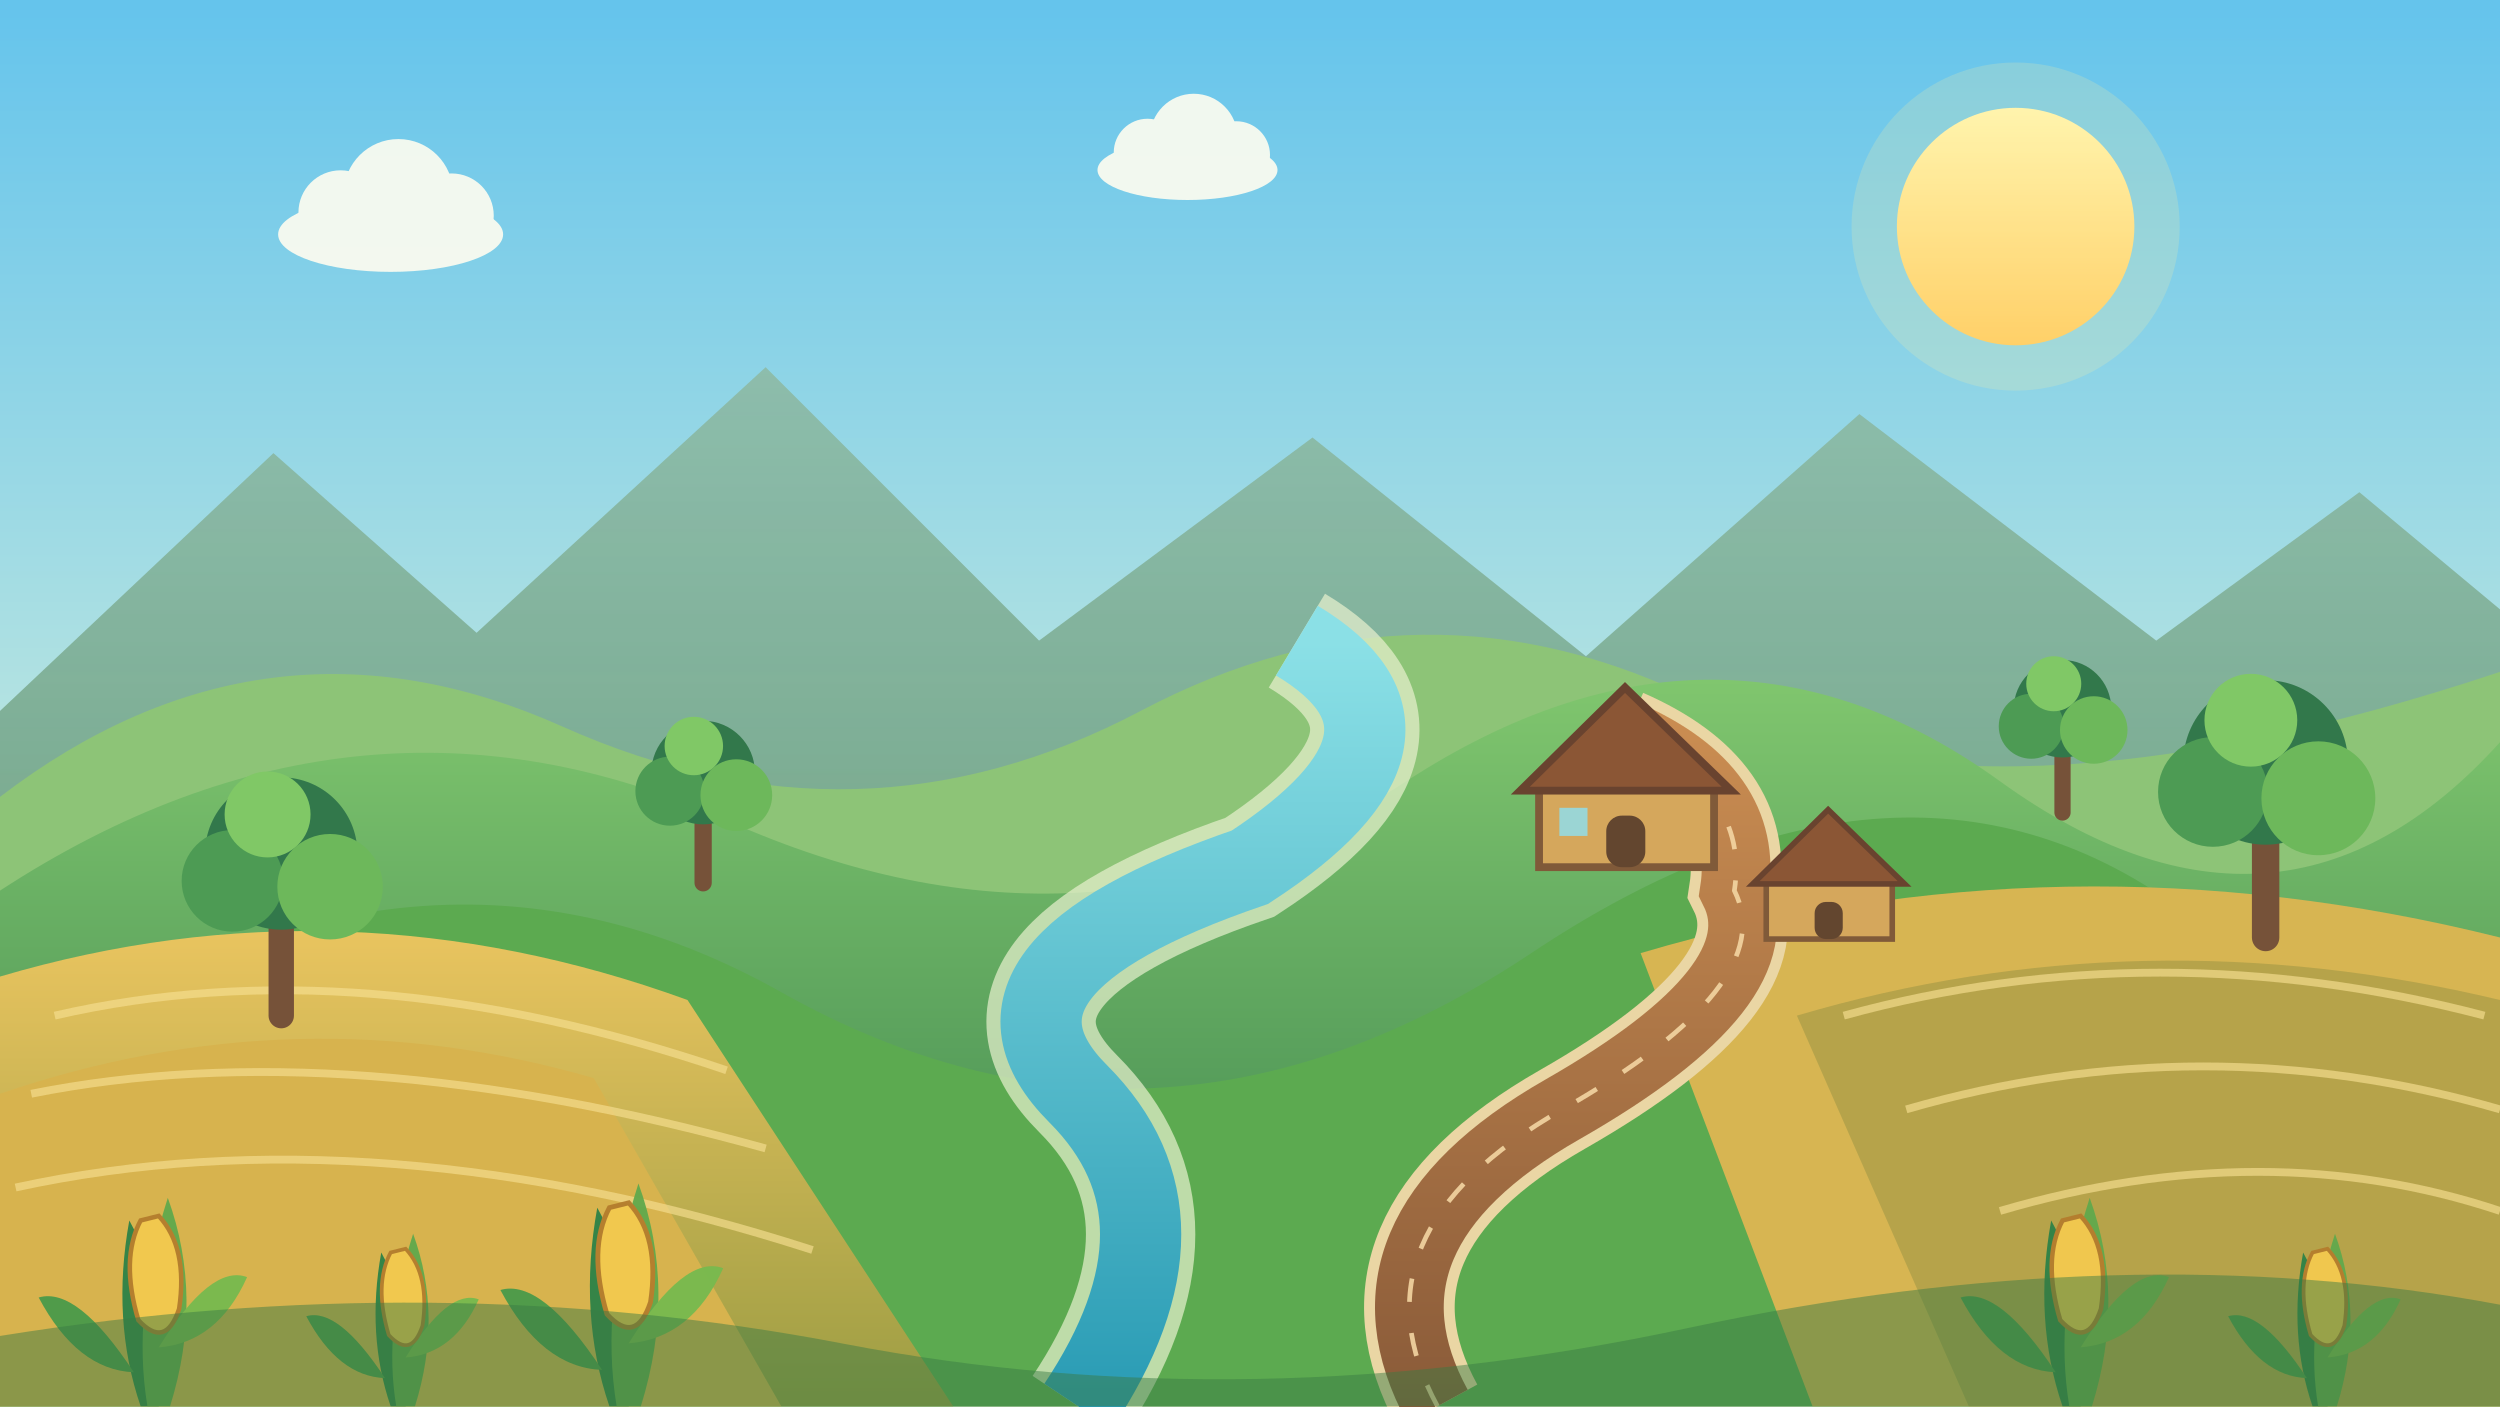
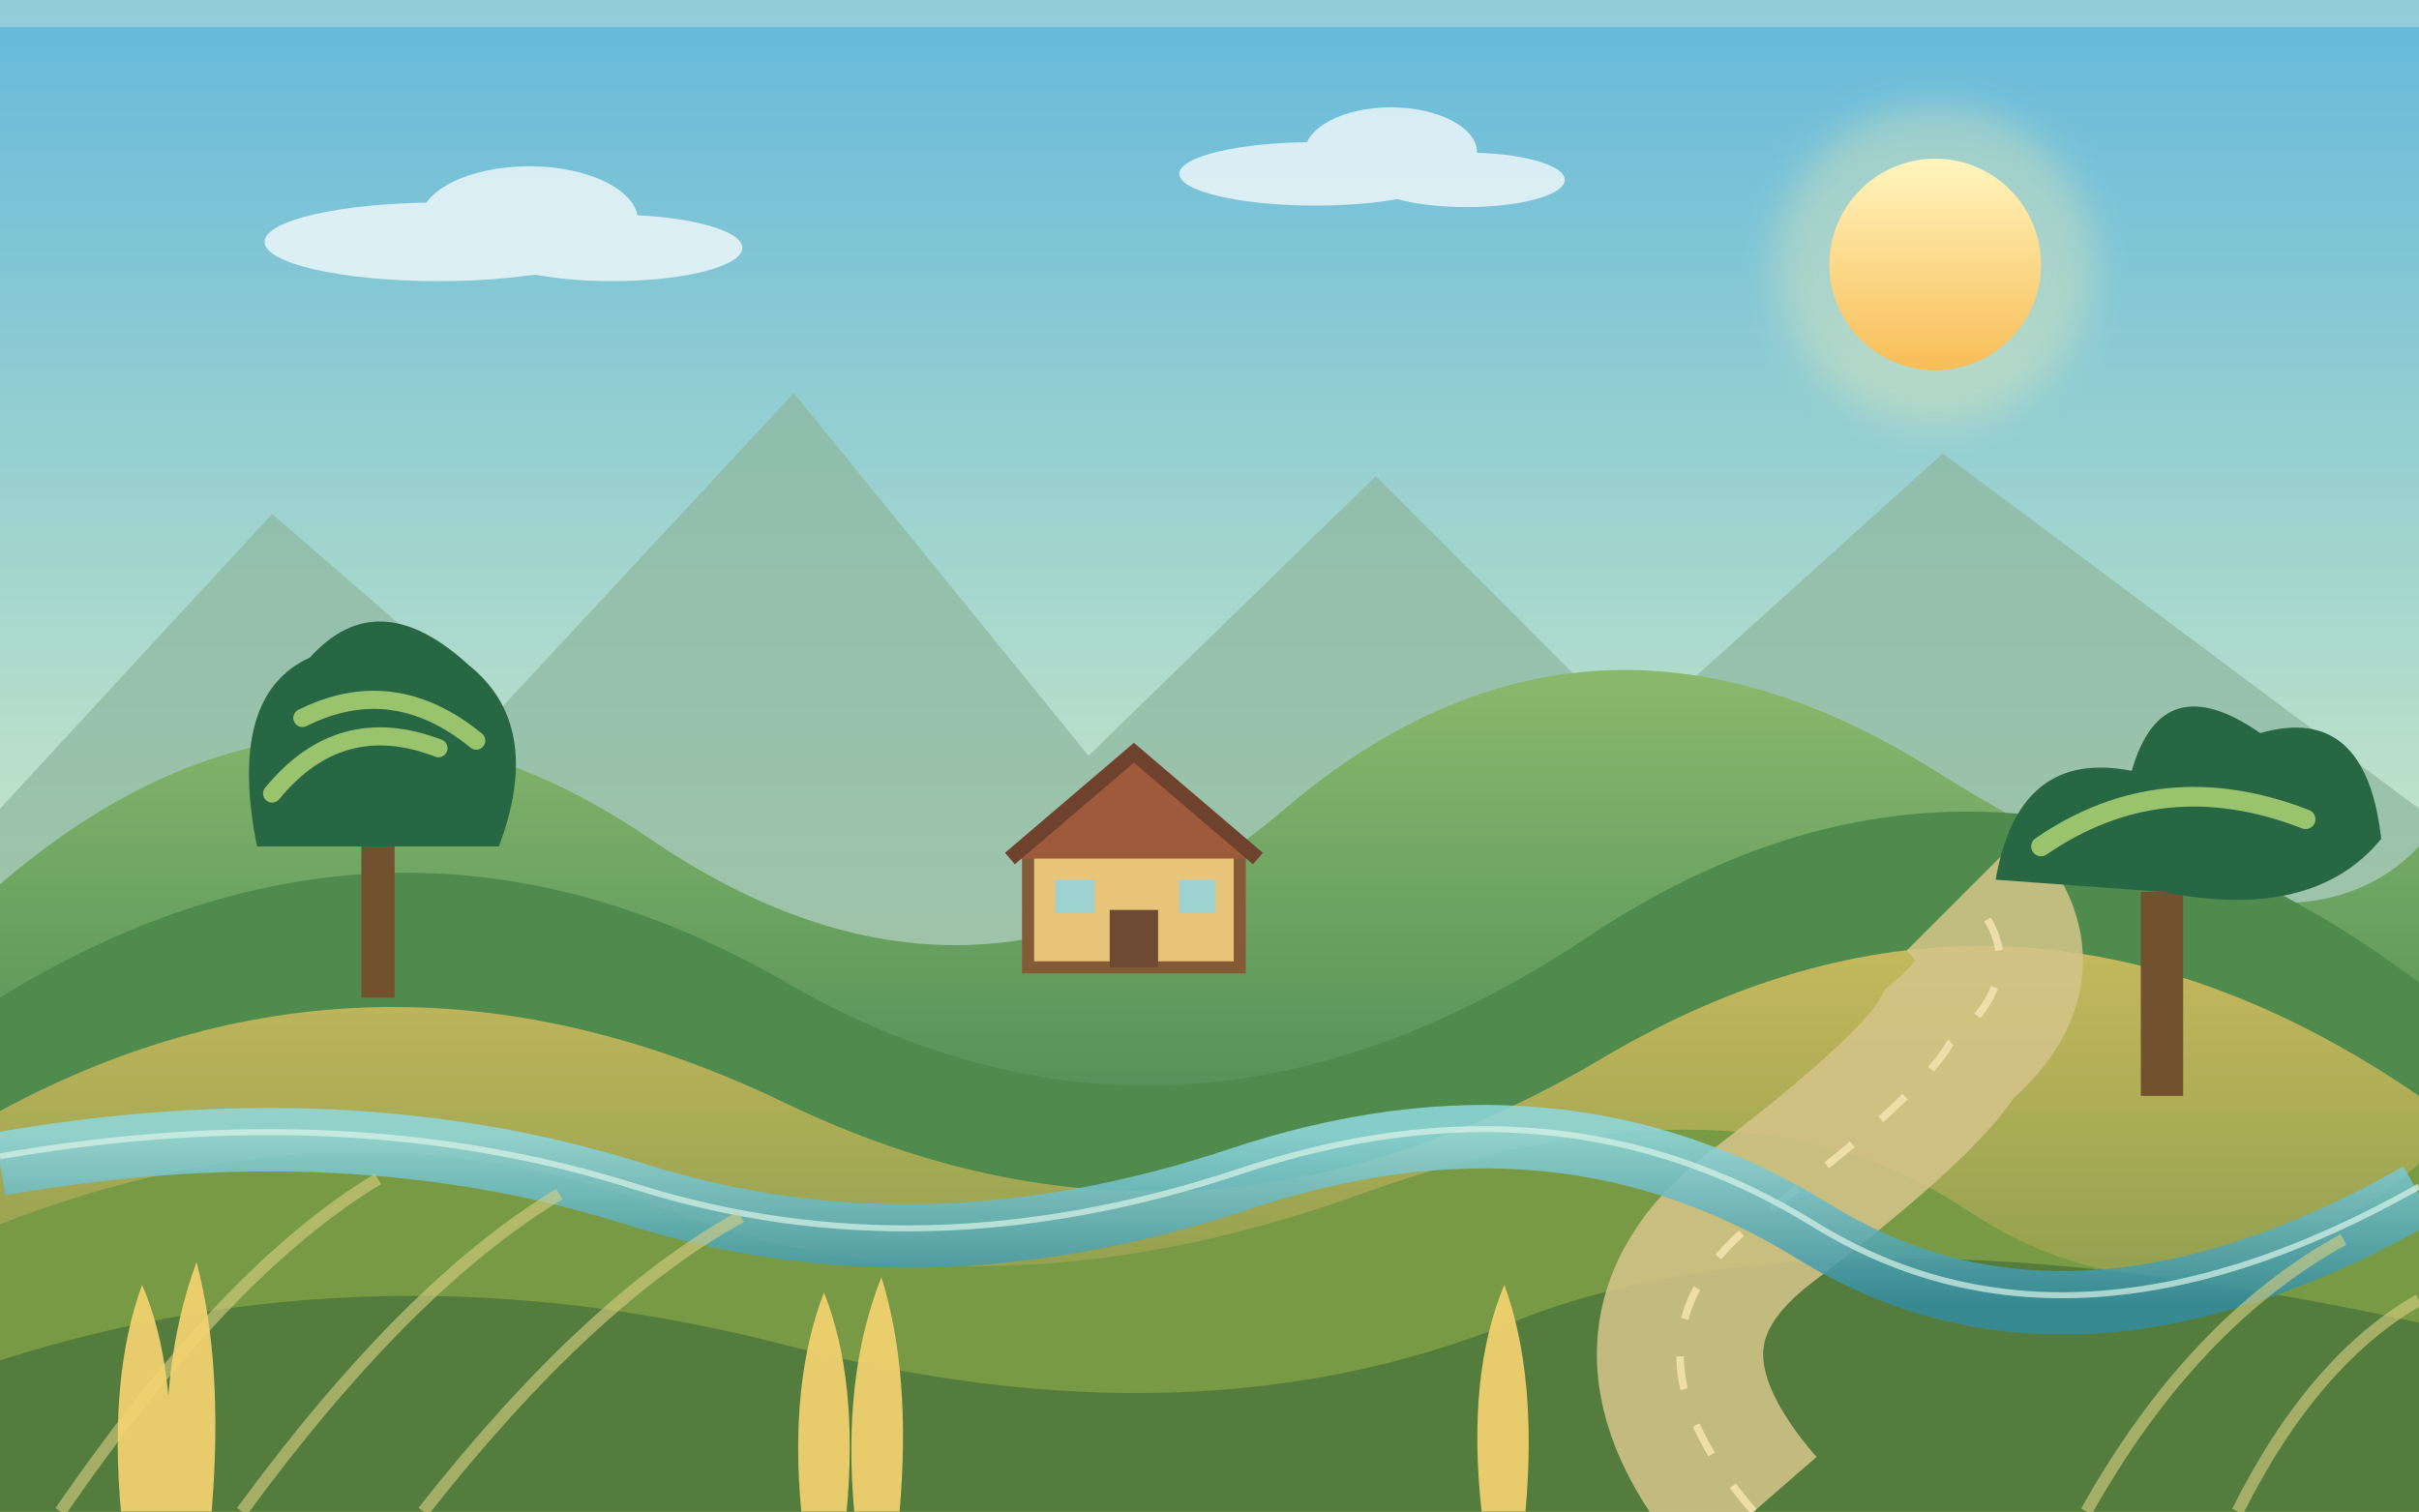
- <svg xmlns="http://www.w3.org/2000/svg" viewBox="0 0 1600 900" role="img" aria-label="Illustrated Zimbabwean countryside with green hills, maize fields, a winding road, river and farm village">
+ <svg xmlns="http://www.w3.org/2000/svg" viewBox="0 0 1600 1000" role="img" aria-label="Illustrated Zimbabwean countryside with maize fields, hills, river and homestead">
  <defs>
    <linearGradient id="sky" x2="0" y2="1">
-       <stop stop-color="#65c4ec" />
-       <stop offset=".62" stop-color="#c4e9df" />
-       <stop offset="1" stop-color="#f3e8b5" />
+       <stop stop-color="#65b9dc" />
+       <stop offset=".58" stop-color="#c5e5c7" />
+       <stop offset="1" stop-color="#f4d88a" />
+     </linearGradient>
+     <linearGradient id="hill" x2="0" y2="1">
+       <stop stop-color="#8ab96d" />
+       <stop offset="1" stop-color="#3e8050" />
+     </linearGradient>
+     <linearGradient id="field" x2="0" y2="1">
+       <stop stop-color="#c6b85d" />
+       <stop offset="1" stop-color="#6f9145" />
+     </linearGradient>
+     <linearGradient id="river" x2="0" y2="1">
+       <stop stop-color="#8ed6dc" />
+       <stop offset="1" stop-color="#338ca0" />
    </linearGradient>
    <linearGradient id="sun" x2="0" y2="1">
-       <stop stop-color="#fff5b0" />
-       <stop offset="1" stop-color="#ffc85a" />
+       <stop stop-color="#fff5bd" />
+       <stop offset="1" stop-color="#f8bd57" />
    </linearGradient>
-     <linearGradient id="mountain" x2="0" y2="1">
-       <stop stop-color="#8db8a0" />
-       <stop offset="1" stop-color="#5f9472" />
-     </linearGradient>
-     <linearGradient id="hill" x2="0" y2="1">
-       <stop stop-color="#80c66e" />
-       <stop offset="1" stop-color="#367e4c" />
-     </linearGradient>
-     <linearGradient id="field" x2="0" y2="1">
-       <stop stop-color="#e9c45f" />
-       <stop offset="1" stop-color="#9c9d43" />
-     </linearGradient>
-     <linearGradient id="road" x2="0" y2="1">
-       <stop stop-color="#c98c51" />
-       <stop offset="1" stop-color="#8a5b39" />
-     </linearGradient>
-     <linearGradient id="river" x2="0" y2="1">
-       <stop stop-color="#8be0e6" />
-       <stop offset="1" stop-color="#299bb4" />
-     </linearGradient>
-     <g id="cloud" fill="#fffdf0">
-       <ellipse cx="0" cy="0" rx="72" ry="24" />
-       <circle cx="-32" cy="-14" r="27" />
-       <circle cx="5" cy="-26" r="35" />
-       <circle cx="39" cy="-12" r="27" />
-     </g>
-     <g id="tree">
-       <path d="M0 0v-65" stroke="#765239" stroke-width="13" stroke-linecap="round" />
-       <circle cy="-83" r="39" fill="#32784b" />
-       <circle cx="-25" cy="-69" r="26" fill="#4d9b54" />
-       <circle cx="25" cy="-66" r="27" fill="#6db85b" />
-       <circle cx="-7" cy="-103" r="22" fill="#80c866" />
-     </g>
-     <g id="maize">
-       <path d="M0 0Q-13 -38 -5 -82Q15 -46 8 0" fill="#2f8247" />
-       <path d="M3 0Q-4 -42 12 -92Q28 -48 13 0" fill="#62a94c" />
-       <path d="M-3 -15Q-28 -53 -45 -48Q-28 -16 -3 -15" fill="#4b9a4a" />
-       <path d="M8 -26Q31 -63 47 -57Q34 -28 8 -26" fill="#78b94e" />
-       <path d="M0 -82Q-9 -65 -1 -38Q11 -25 17 -43Q21 -70 8 -84Z" fill="#f2c94e" stroke="#b47d2d" stroke-width="2" />
-     </g>
+     <filter id="soft">
+       <feGaussianBlur stdDeviation="12" />
+     </filter>
  </defs>
-   <rect width="1600" height="900" fill="url(#sky)" />
-   <circle cx="1290" cy="145" r="76" fill="url(#sun)" />
-   <circle cx="1290" cy="145" r="105" fill="#fff0a1" opacity=".2" />
-   <g opacity=".9">
-     <use href="#cloud" x="250" y="150" />
-     <use href="#cloud" x="760" y="110" transform="scale(.8) translate(190 26)" />
+   <rect width="1600" height="1000" fill="url(#sky)" />
+   <circle cx="1280" cy="175" r="105" fill="#fff1b0" opacity=".32" filter="url(#soft)" />
+   <circle cx="1280" cy="175" r="70" fill="url(#sun)" />
+   <g fill="#fff" opacity=".72">
+     <ellipse cx="290" cy="160" rx="115" ry="26" />
+     <ellipse cx="350" cy="146" rx="72" ry="36" />
+     <ellipse cx="405" cy="164" rx="86" ry="22" />
+     <ellipse cx="870" cy="115" rx="90" ry="21" />
+     <ellipse cx="920" cy="101" rx="57" ry="30" />
+     <ellipse cx="970" cy="119" rx="65" ry="18" />
  </g>
-   <path d="M0 455L175 290 305 405 490 235 665 410 840 280 1015 420 1190 265 1380 410 1510 315 1600 390V650H0Z" fill="url(#mountain)" opacity=".82" />
-   <path d="M0 510Q170 380 360 465T730 455T1090 450T1600 430V900H0Z" fill="#8dc477" />
-   <path d="M0 570Q230 420 465 525T900 500T1280 500T1600 475V900H0Z" fill="url(#hill)" />
-   <path d="M0 690Q260 500 500 635T980 610T1400 585T1600 610V900H0Z" fill="#5caa50" />
-   <path d="M0 625Q220 560 440 640L610 900H0Z" fill="url(#field)" />
-   <path d="M0 700Q190 635 380 690L500 900H0Z" fill="#d7b34e" />
-   <path d="M1050 610Q1320 530 1600 600V900H1160Z" fill="#d7b552" />
-   <path d="M1150 650Q1370 585 1600 640V900H1260Z" fill="#b6a34a" />
-   <g fill="none" stroke="#f6df91" stroke-width="5" opacity=".65">
-     <path d="M35 650Q230 605 465 685" />
-     <path d="M20 700Q220 660 490 735" />
-     <path d="M10 760Q240 710 520 800" />
-     <path d="M1180 650Q1380 595 1590 650" />
-     <path d="M1220 710Q1410 655 1600 710" />
-     <path d="M1280 775Q1450 725 1600 775" />
+   <path d="M0 535 180 340 330 470 525 260 720 500 910 315 1080 485 1285 300 1600 535V760H0Z" fill="#8eb7a0" opacity=".72" />
+   <path d="M0 585Q210 405 430 555T850 535T1280 510T1600 560V850H0Z" fill="url(#hill)" />
+   <path d="M0 660Q260 500 520 650T1050 620T1600 650V1000H0Z" fill="#4f8b4d" />
+   <path d="M0 735Q250 600 520 730T1060 700T1600 725V1000H0Z" fill="url(#field)" />
+   <path d="M0 810Q230 720 440 800T900 790T1300 800T1600 770V1000H0Z" fill="#789a45" />
+   <path d="M0 900Q250 820 520 890T1000 875T1600 875V1000H0Z" fill="#547d3d" />
+   <path d="M1160 1000Q1060 885 1165 805T1290 690Q1350 640 1300 590" fill="none" stroke="#d5c48a" stroke-width="110" opacity=".85" />
+   <path d="M1160 1000Q1060 885 1165 805T1290 690Q1350 640 1300 590" fill="none" stroke="#f2e2ad" stroke-width="5" stroke-dasharray="22 25" opacity=".9" />
+   <path d="M0 770Q230 730 420 790T820 780T1200 815T1600 790" fill="none" stroke="url(#river)" stroke-width="42" opacity=".86" />
+   <path d="M0 765Q230 725 420 785T820 775T1200 810T1600 785" fill="none" stroke="#d8f4e8" stroke-width="4" opacity=".7" />
+   <g stroke="#d9cf82" stroke-width="8" opacity=".6" fill="none">
+     <path d="M40 1000Q150 840 250 780" />
+     <path d="M160 1000Q270 850 370 790" />
+     <path d="M280 1000Q390 860 490 805" />
+     <path d="M1380 1000Q1450 875 1550 820" />
+     <path d="M1480 1000Q1530 900 1600 860" />
  </g>
-   <path d="M690 900Q770 780 690 700T800 555Q930 470 830 410" fill="none" stroke="#e8f1ce" stroke-width="70" opacity=".7" />
-   <path d="M690 900Q770 780 690 700T800 555Q930 470 830 410" fill="none" stroke="url(#river)" stroke-width="52" />
-   <path d="M920 900Q860 790 1000 710T1110 570Q1120 505 1040 470" fill="none" stroke="#ead6a4" stroke-width="58" />
-   <path d="M920 900Q860 790 1000 710T1110 570Q1120 505 1040 470" fill="none" stroke="url(#road)" stroke-width="44" />
-   <path d="M920 900Q860 790 1000 710T1110 570Q1120 505 1040 470" fill="none" stroke="#f3d5a2" stroke-width="3" stroke-dasharray="15 20" opacity=".9" />
-   <g transform="translate(1040 505)">
-     <path d="M-55 0L0 -48 57 0V50H-55Z" fill="#d5a75c" stroke="#805a39" stroke-width="5" />
-     <path d="M-67 1L0 -65 68 1Z" fill="#8b5635" stroke="#69432f" stroke-width="5" />
-     <rect x="-12" y="17" width="25" height="33" rx="10" fill="#63462f" />
-     <rect x="-42" y="12" width="18" height="18" fill="#9bd5d4" />
+   <g transform="translate(250 560)">
+     <path d="M-80 0Q-100 -100 -45 -125Q0 -175 60 -120Q110 -80 80 0Z" fill="#286743" />
+     <path d="M0 0V100" stroke="#72512e" stroke-width="22" />
+     <path d="M-70 -35Q-25 -90 40 -65M-50 -85Q10 -115 65 -70" fill="none" stroke="#9ac36e" stroke-width="12" stroke-linecap="round" />
  </g>
-   <g transform="translate(1170 565) scale(.72)">
-     <path d="M-55 0L0 -48 57 0V50H-55Z" fill="#d5a75c" stroke="#805a39" stroke-width="5" />
-     <path d="M-67 1L0 -65 68 1Z" fill="#8b5635" stroke="#69432f" stroke-width="5" />
-     <rect x="-12" y="17" width="25" height="33" rx="10" fill="#63462f" />
+   <g transform="translate(1430 590)">
+     <path d="M0 0V135" stroke="#72512e" stroke-width="28" />
+     <path d="M-110 -8Q-95 -95 -20 -80Q0 -150 65 -105Q135 -125 145 -35Q100 20 0 0Z" fill="#286743" />
+     <path d="M-80 -30Q0 -85 95 -48" stroke="#9ac36e" stroke-width="13" fill="none" stroke-linecap="round" />
  </g>
-   <use href="#tree" transform="translate(180 650) scale(1.25)" />
-   <use href="#tree" transform="translate(450 565) scale(.85)" />
-   <use href="#tree" transform="translate(1450 600) scale(1.35)" />
-   <use href="#tree" transform="translate(1320 520) scale(.8)" />
-   <g opacity=".96">
-     <use href="#maize" transform="translate(90 900) scale(1.45)" />
-     <use href="#maize" transform="translate(250 900) scale(1.2)" />
-     <use href="#maize" transform="translate(390 900) scale(1.55)" />
-     <use href="#maize" transform="translate(1320 900) scale(1.45)" />
-     <use href="#maize" transform="translate(1480 900) scale(1.2)" />
+   <g transform="translate(680 610)">
+     <path d="M0 30V-45L70 -95L140 -45V30Z" fill="#e8c47a" stroke="#835b37" stroke-width="8" />
+     <path d="M-12 -42L70 -112L152 -42" fill="#9e5a3a" stroke="#6f422e" stroke-width="10" />
+     <rect x="54" y="-8" width="32" height="38" fill="#6e4a32" />
+     <rect x="18" y="-28" width="26" height="22" fill="#9dd2d0" />
+     <rect x="100" y="-28" width="24" height="22" fill="#9dd2d0" />
  </g>
-   <path d="M0 855Q280 810 540 860T1080 850T1600 835V900H0Z" fill="#397a42" opacity=".48" />
+   <g fill="#f4d36f" opacity=".92">
+     <path d="M80 1000q-8-90 14-150q24 55 18 150z" />
+     <path d="M112 1000q-8-95 18-165q18 68 10 165z" />
+     <path d="M530 1000q-8-85 15-145q23 58 15 145z" />
+     <path d="M565 1000q-8-90 18-155q20 64 12 155z" />
+     <path d="M980 1000q-10-90 15-150q22 60 14 150z" />
+   </g>
+   <g fill="#fff4d2" opacity=".3">
+     <path d="M0 0H1600V18H0Z" />
+   </g>
</svg>
